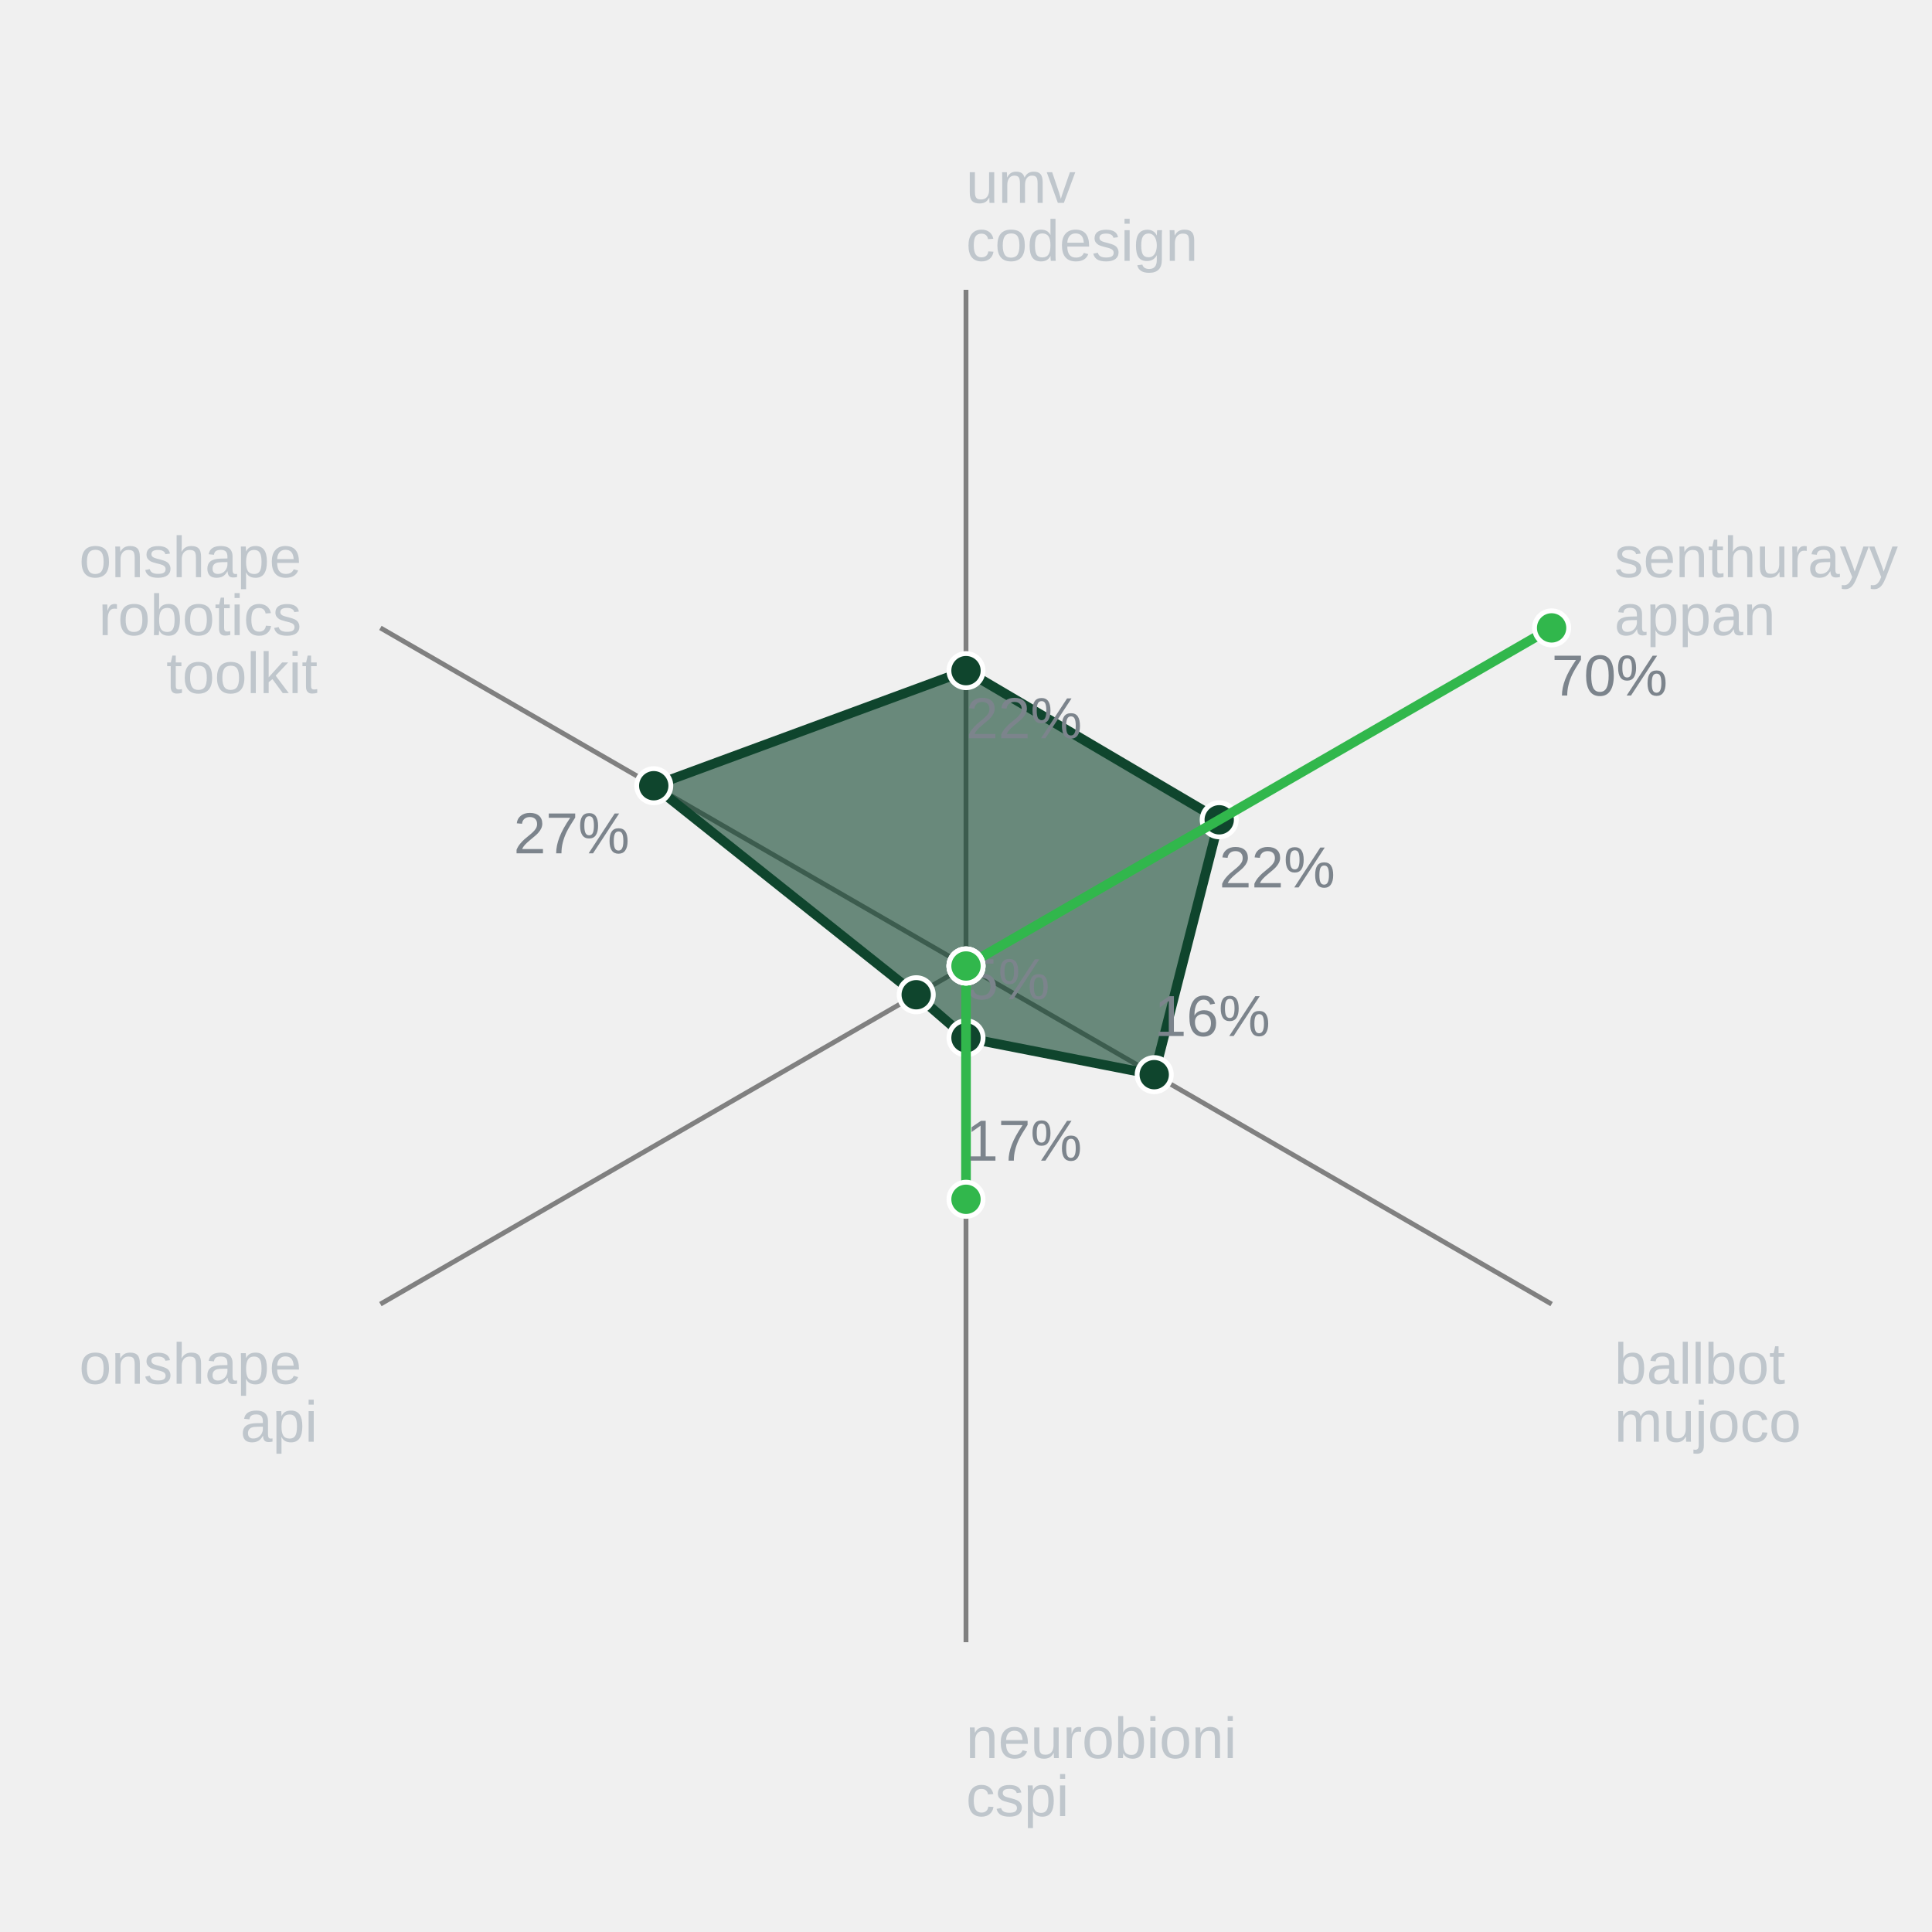
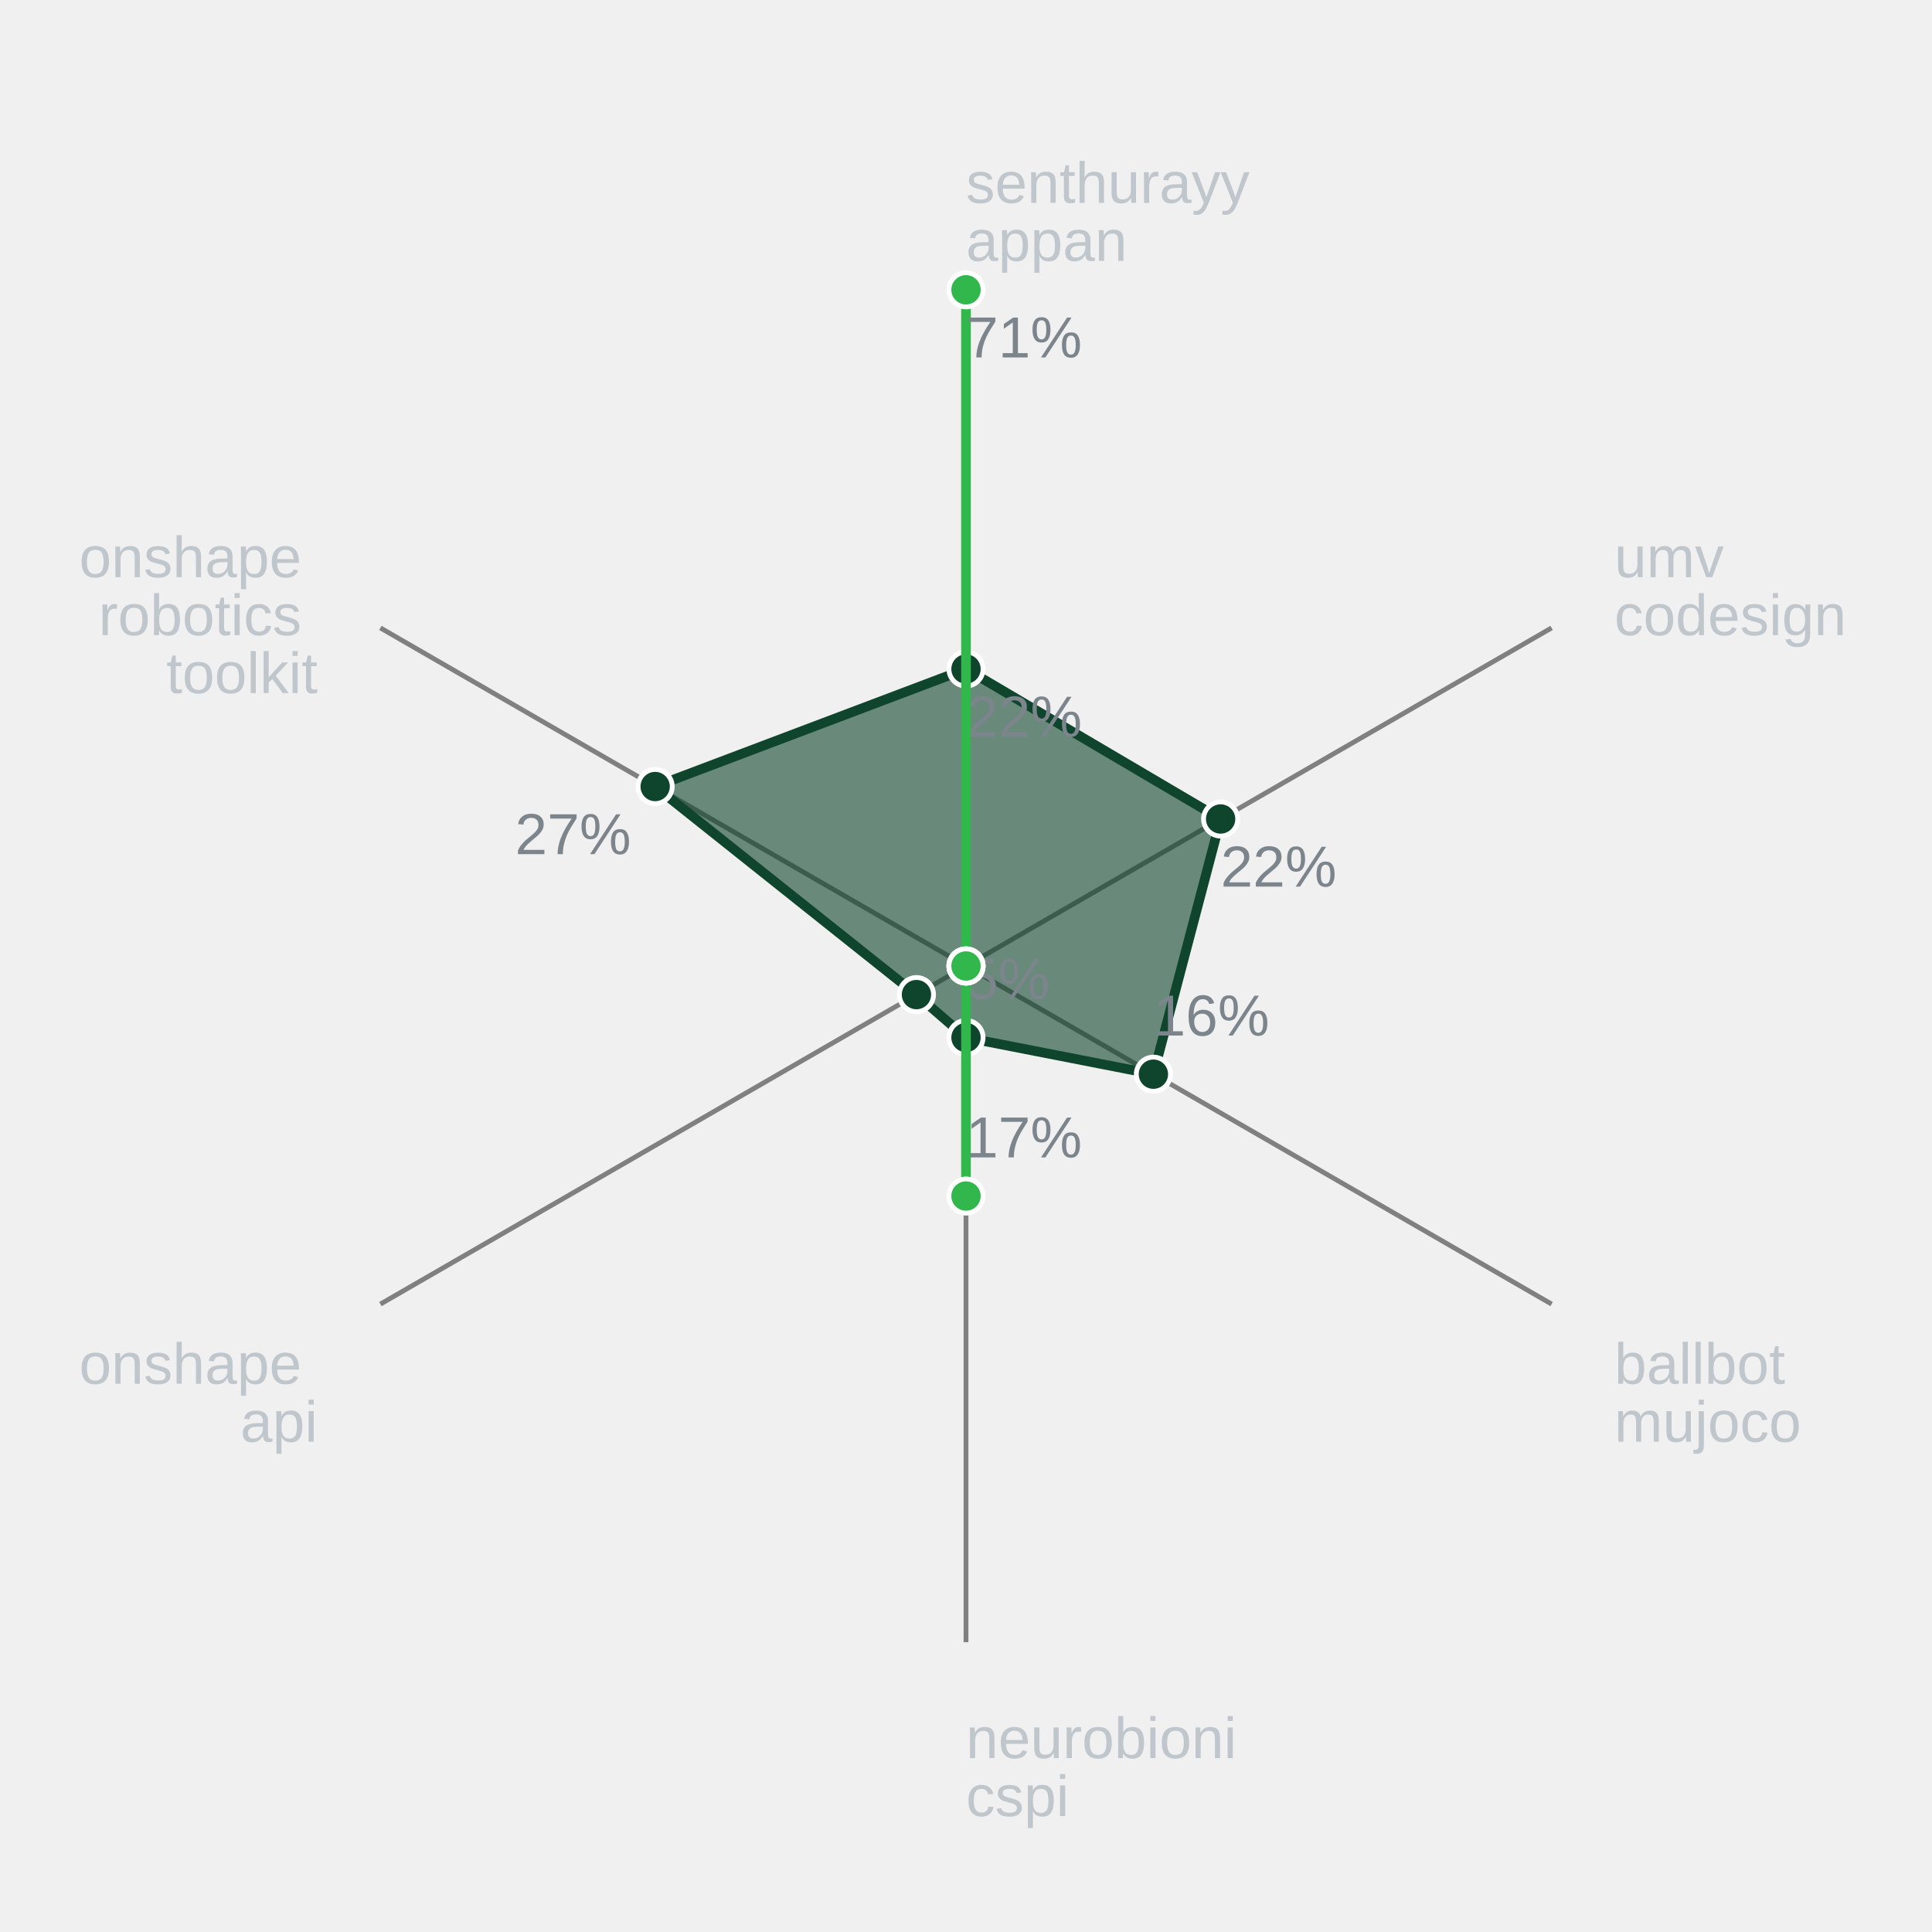
<svg xmlns="http://www.w3.org/2000/svg" version="1.1" class="marks" width="400" height="400" viewBox="0 0 400 400">
  <g fill="none" stroke-miterlimit="10" transform="translate(60,60)">
    <g class="mark-group role-frame root" role="graphics-object" aria-roledescription="group mark container">
      <g transform="translate(140,140)">
        <path class="background" aria-hidden="true" d="M0,0h280v280h-280Z" />
        <g>
          <g class="mark-rule role-mark radial-grid" role="graphics-symbol" aria-roledescription="rule mark container">
            <line transform="translate(0,0)" x2="-121.244" y2="-70" stroke="gray" stroke-width="1" />
            <line transform="translate(0,0)" x2="3.9658772283535856e-14" y2="-140" stroke="gray" stroke-width="1" />
            <line transform="translate(0,0)" x2="121.244" y2="-70" stroke="gray" stroke-width="1" />
            <line transform="translate(0,0)" x2="121.244" y2="70" stroke="gray" stroke-width="1" />
            <line transform="translate(0,0)" x2="8.572527594031473e-15" y2="140" stroke="gray" stroke-width="1" />
            <line transform="translate(0,0)" x2="-121.244" y2="70" stroke="gray" stroke-width="1" />
          </g>
          <g class="mark-group role-scope categories" role="graphics-object" aria-roledescription="group mark container">
            <g transform="translate(0,0)">
              <path class="background" aria-hidden="true" d="M0,0h0v0h0Z" />
              <g>
                <g class="mark-line role-mark category-line" role="graphics-symbol" aria-roledescription="line mark container">
-                   <path d="M-64.647,-37.324L0,-61.152L52.426,-30.268L38.968,22.498L0,14.868L-10.306,5.95Z" fill="#0f452d" fill-opacity="0.6" stroke="#0f452d" stroke-width="2" />
+                   <path d="M-64.356,-37.156L0,-61.488L52.717,-30.436L38.798,22.4L0,14.812L-10.257,5.922Z" fill="#0f452d" fill-opacity="0.6" stroke="#0f452d" stroke-width="2" />
                </g>
                <g class="mark-symbol role-mark category-point" role="graphics-symbol" aria-roledescription="symbol mark container">
-                   <path transform="translate(-64.64706,-37.324)" d="M3.536,0A3.536,3.536,0,1,1,-3.536,0A3.536,3.536,0,1,1,3.536,0" fill="#0f452d" stroke="white" stroke-width="1" />
-                   <path transform="translate(1.7322951733448464e-14,-61.152)" d="M3.536,0A3.536,3.536,0,1,1,-3.536,0A3.536,3.536,0,1,1,3.536,0" fill="#0f452d" stroke="white" stroke-width="1" />
-                   <path transform="translate(52.42571,-30.268)" d="M3.536,0A3.536,3.536,0,1,1,-3.536,0A3.536,3.536,0,1,1,3.536,0" fill="#0f452d" stroke="white" stroke-width="1" />
-                   <path transform="translate(38.96768,22.498)" d="M3.536,0A3.536,3.536,0,1,1,-3.536,0A3.536,3.536,0,1,1,3.536,0" fill="#0f452d" stroke="white" stroke-width="1" />
-                   <path transform="translate(9.104024304861424e-16,14.868)" d="M3.536,0A3.536,3.536,0,1,1,-3.536,0A3.536,3.536,0,1,1,3.536,0" fill="#0f452d" stroke="white" stroke-width="1" />
-                   <path transform="translate(-10.3057,5.95)" d="M3.536,0A3.536,3.536,0,1,1,-3.536,0A3.536,3.536,0,1,1,3.536,0" fill="#0f452d" stroke="white" stroke-width="1" />
+                   <path transform="translate(-64.35608,-37.156)" d="M3.536,0A3.536,3.536,0,1,1,-3.536,0A3.536,3.536,0,1,1,3.536,0" fill="#0f452d" stroke="white" stroke-width="1" />
+                   <path transform="translate(1.7418132786928952e-14,-61.488)" d="M3.536,0A3.536,3.536,0,1,1,-3.536,0A3.536,3.536,0,1,1,3.536,0" fill="#0f452d" stroke="white" stroke-width="1" />
+                   <path transform="translate(52.7167,-30.436)" d="M3.536,0A3.536,3.536,0,1,1,-3.536,0A3.536,3.536,0,1,1,3.536,0" fill="#0f452d" stroke="white" stroke-width="1" />
+                   <path transform="translate(38.79794,22.4)" d="M3.536,0A3.536,3.536,0,1,1,-3.536,0A3.536,3.536,0,1,1,3.536,0" fill="#0f452d" stroke="white" stroke-width="1" />
+                   <path transform="translate(9.069734194485298e-16,14.812)" d="M3.536,0A3.536,3.536,0,1,1,-3.536,0A3.536,3.536,0,1,1,3.536,0" fill="#0f452d" stroke="white" stroke-width="1" />
+                   <path transform="translate(-10.2572,5.922)" d="M3.536,0A3.536,3.536,0,1,1,-3.536,0A3.536,3.536,0,1,1,3.536,0" fill="#0f452d" stroke="white" stroke-width="1" />
                </g>
                <g class="mark-text role-mark value-text" role="graphics-object" aria-roledescription="text mark container">
-                   <text text-anchor="end" transform="translate(-69.64706,-23.324)" font-family="Arial, sans-serif" font-size="12px" fill="#7c848c">27%</text>
-                   <text text-anchor="start" transform="translate(1.7322951733448464e-14,-47.152)" font-family="Arial, sans-serif" font-size="12px" fill="#7c848c">22%</text>
-                   <text text-anchor="start" transform="translate(52.42571,-16.268)" font-family="Arial, sans-serif" font-size="12px" fill="#7c848c">22%</text>
-                   <text text-anchor="start" transform="translate(38.96768,14.498)" font-family="Arial, sans-serif" font-size="12px" fill="#7c848c">16%</text>
-                   <text text-anchor="start" transform="translate(9.104024304861424e-16,6.868)" font-family="Arial, sans-serif" font-size="12px" fill="#7c848c">5%</text>
-                   <text text-anchor="end" transform="translate(-15.3057,-2.05)" font-family="Arial, sans-serif" font-size="12px" fill="#7c848c" />
+                   <text text-anchor="end" transform="translate(-69.35608,-23.156)" font-family="Arial, sans-serif" font-size="12px" fill="#7c848c">27%</text>
+                   <text text-anchor="start" transform="translate(1.7418132786928952e-14,-47.488)" font-family="Arial, sans-serif" font-size="12px" fill="#7c848c">22%</text>
+                   <text text-anchor="start" transform="translate(52.7167,-16.436)" font-family="Arial, sans-serif" font-size="12px" fill="#7c848c">22%</text>
+                   <text text-anchor="start" transform="translate(38.79794,14.4)" font-family="Arial, sans-serif" font-size="12px" fill="#7c848c">16%</text>
+                   <text text-anchor="start" transform="translate(9.069734194485298e-16,6.812)" font-family="Arial, sans-serif" font-size="12px" fill="#7c848c">5%</text>
+                   <text text-anchor="end" transform="translate(-15.2572,-2.078)" font-family="Arial, sans-serif" font-size="12px" fill="#7c848c" />
                </g>
              </g>
              <path class="foreground" aria-hidden="true" d="" display="none" />
            </g>
            <g transform="translate(0,0)">
              <path class="background" aria-hidden="true" d="M0,0h0v0h0Z" />
              <g>
                <g class="mark-line role-mark category-line" role="graphics-symbol" aria-roledescription="line mark container">
-                   <path d="M0,0L0,0L121.244,-70L0,0L0,48.3L0,0Z" fill="#31b74c" fill-opacity="0.6" stroke="#31b74c" stroke-width="2" />
+                   <path d="M0,0L0,-140L0,0L0,0L0,47.628L0,0Z" fill="#31b74c" fill-opacity="0.6" stroke="#31b74c" stroke-width="2" />
                </g>
                <g class="mark-symbol role-mark category-point" role="graphics-symbol" aria-roledescription="symbol mark container">
                  <path transform="translate(0,0)" d="M3.536,0A3.536,3.536,0,1,1,-3.536,0A3.536,3.536,0,1,1,3.536,0" fill="#31b74c" stroke="white" stroke-width="1" />
+                   <path transform="translate(3.9658772283535856e-14,-140)" d="M3.536,0A3.536,3.536,0,1,1,-3.536,0A3.536,3.536,0,1,1,3.536,0" fill="#31b74c" stroke="white" stroke-width="1" />
                  <path transform="translate(0,0)" d="M3.536,0A3.536,3.536,0,1,1,-3.536,0A3.536,3.536,0,1,1,3.536,0" fill="#31b74c" stroke="white" stroke-width="1" />
-                   <path transform="translate(121.2436,-70)" d="M3.536,0A3.536,3.536,0,1,1,-3.536,0A3.536,3.536,0,1,1,3.536,0" fill="#31b74c" stroke="white" stroke-width="1" />
                  <path transform="translate(0,0)" d="M3.536,0A3.536,3.536,0,1,1,-3.536,0A3.536,3.536,0,1,1,3.536,0" fill="#31b74c" stroke="white" stroke-width="1" />
-                   <path transform="translate(2.957522019940858e-15,48.3)" d="M3.536,0A3.536,3.536,0,1,1,-3.536,0A3.536,3.536,0,1,1,3.536,0" fill="#31b74c" stroke="white" stroke-width="1" />
+                   <path transform="translate(2.9163738874895075e-15,47.628)" d="M3.536,0A3.536,3.536,0,1,1,-3.536,0A3.536,3.536,0,1,1,3.536,0" fill="#31b74c" stroke="white" stroke-width="1" />
                  <path transform="translate(0,0)" d="M3.536,0A3.536,3.536,0,1,1,-3.536,0A3.536,3.536,0,1,1,3.536,0" fill="#31b74c" stroke="white" stroke-width="1" />
                </g>
                <g class="mark-text role-mark value-text" role="graphics-object" aria-roledescription="text mark container">
                  <text text-anchor="end" transform="translate(-5,14)" font-family="Arial, sans-serif" font-size="12px" fill="#7c848c" />
+                   <text text-anchor="start" transform="translate(3.9658772283535856e-14,-126)" font-family="Arial, sans-serif" font-size="12px" fill="#7c848c">71%</text>
                  <text text-anchor="start" transform="translate(0,14)" font-family="Arial, sans-serif" font-size="12px" fill="#7c848c" />
-                   <text text-anchor="start" transform="translate(121.2436,-56)" font-family="Arial, sans-serif" font-size="12px" fill="#7c848c">70%</text>
                  <text text-anchor="start" transform="translate(0,-8)" font-family="Arial, sans-serif" font-size="12px" fill="#7c848c" />
-                   <text text-anchor="start" transform="translate(2.957522019940858e-15,40.3)" font-family="Arial, sans-serif" font-size="12px" fill="#7c848c">17%</text>
+                   <text text-anchor="start" transform="translate(2.9163738874895075e-15,39.628)" font-family="Arial, sans-serif" font-size="12px" fill="#7c848c">17%</text>
                  <text text-anchor="end" transform="translate(-5,-8)" font-family="Arial, sans-serif" font-size="12px" fill="#7c848c" />
                </g>
              </g>
              <path class="foreground" aria-hidden="true" d="" display="none" />
            </g>
          </g>
          <g class="mark-text role-mark key-label" role="graphics-object" aria-roledescription="text mark container">
            <text text-anchor="end" transform="translate(-134.2339,-80.5)" font-family="Arial, sans-serif" font-size="12px" fill="#bfc6cc">
              <tspan>onshape</tspan>
              <tspan x="0" dy="12">robotics</tspan>
              <tspan x="0" dy="12">toolkit</tspan>
            </text>
            <text text-anchor="start" transform="translate(4.390792645677184e-14,-158)" font-family="Arial, sans-serif" font-size="12px" fill="#bfc6cc">
+               <tspan>senthurayy</tspan>
+               <tspan x="0" dy="12">appan</tspan>
+             </text>
+             <text text-anchor="start" transform="translate(134.2339,-80.5)" font-family="Arial, sans-serif" font-size="12px" fill="#bfc6cc">
              <tspan>umv</tspan>
              <tspan x="0" dy="12">codesign</tspan>
-             </text>
-             <text text-anchor="start" transform="translate(134.2339,-80.5)" font-family="Arial, sans-serif" font-size="12px" fill="#bfc6cc">
-               <tspan>senthurayy</tspan>
-               <tspan x="0" dy="12">appan</tspan>
            </text>
            <text text-anchor="start" transform="translate(134.2339,86.5)" font-family="Arial, sans-serif" font-size="12px" fill="#bfc6cc">
              <tspan>ballbot</tspan>
              <tspan x="0" dy="12">mujoco</tspan>
            </text>
            <text text-anchor="start" transform="translate(9.491012693391987e-15,164)" font-family="Arial, sans-serif" font-size="12px" fill="#bfc6cc">
              <tspan>neurobioni</tspan>
              <tspan x="0" dy="12">cspi</tspan>
            </text>
            <text text-anchor="end" transform="translate(-134.2339,86.5)" font-family="Arial, sans-serif" font-size="12px" fill="#bfc6cc">
              <tspan>onshape</tspan>
              <tspan x="0" dy="12">api</tspan>
            </text>
          </g>
        </g>
        <path class="foreground" aria-hidden="true" d="" display="none" />
      </g>
    </g>
  </g>
</svg>
